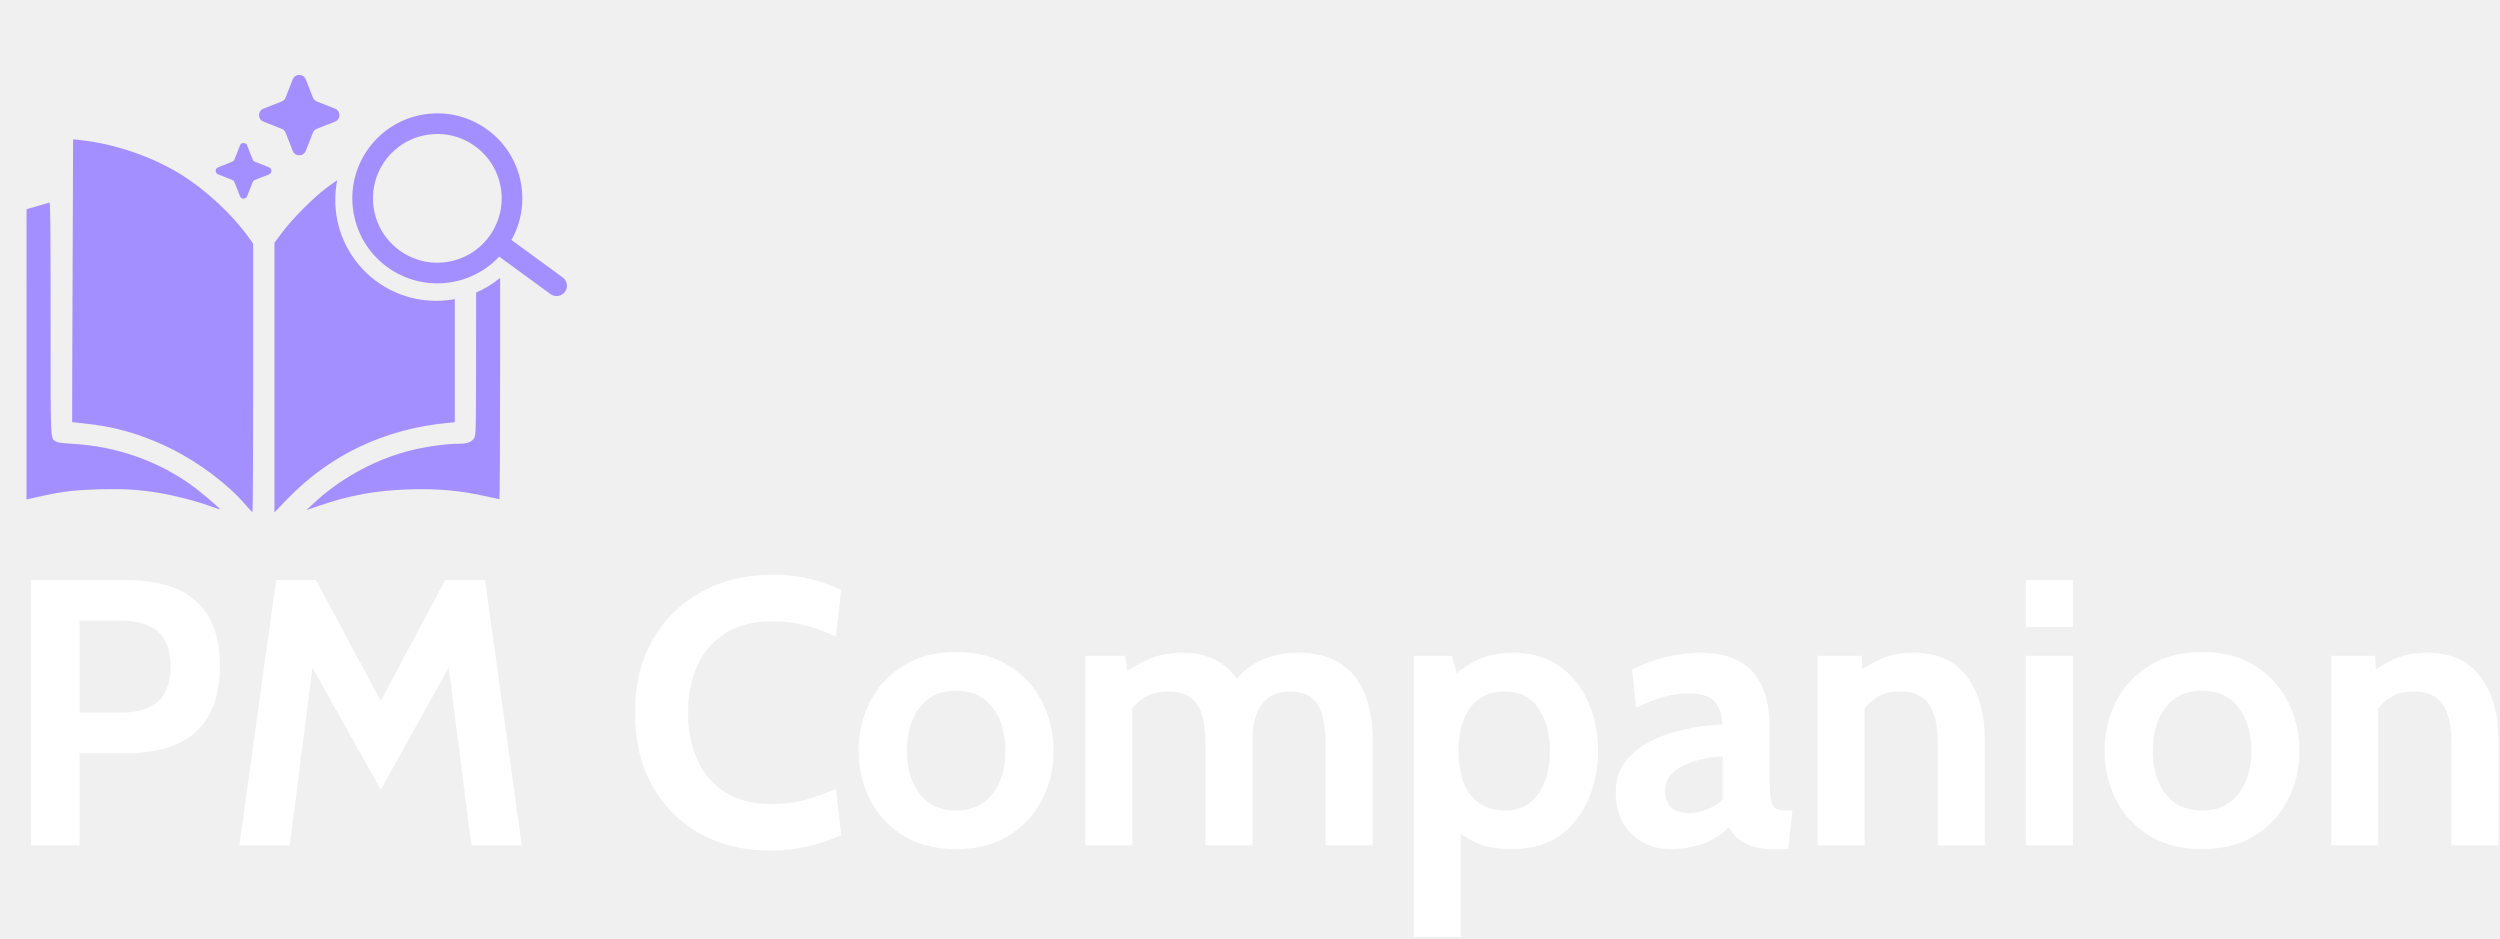
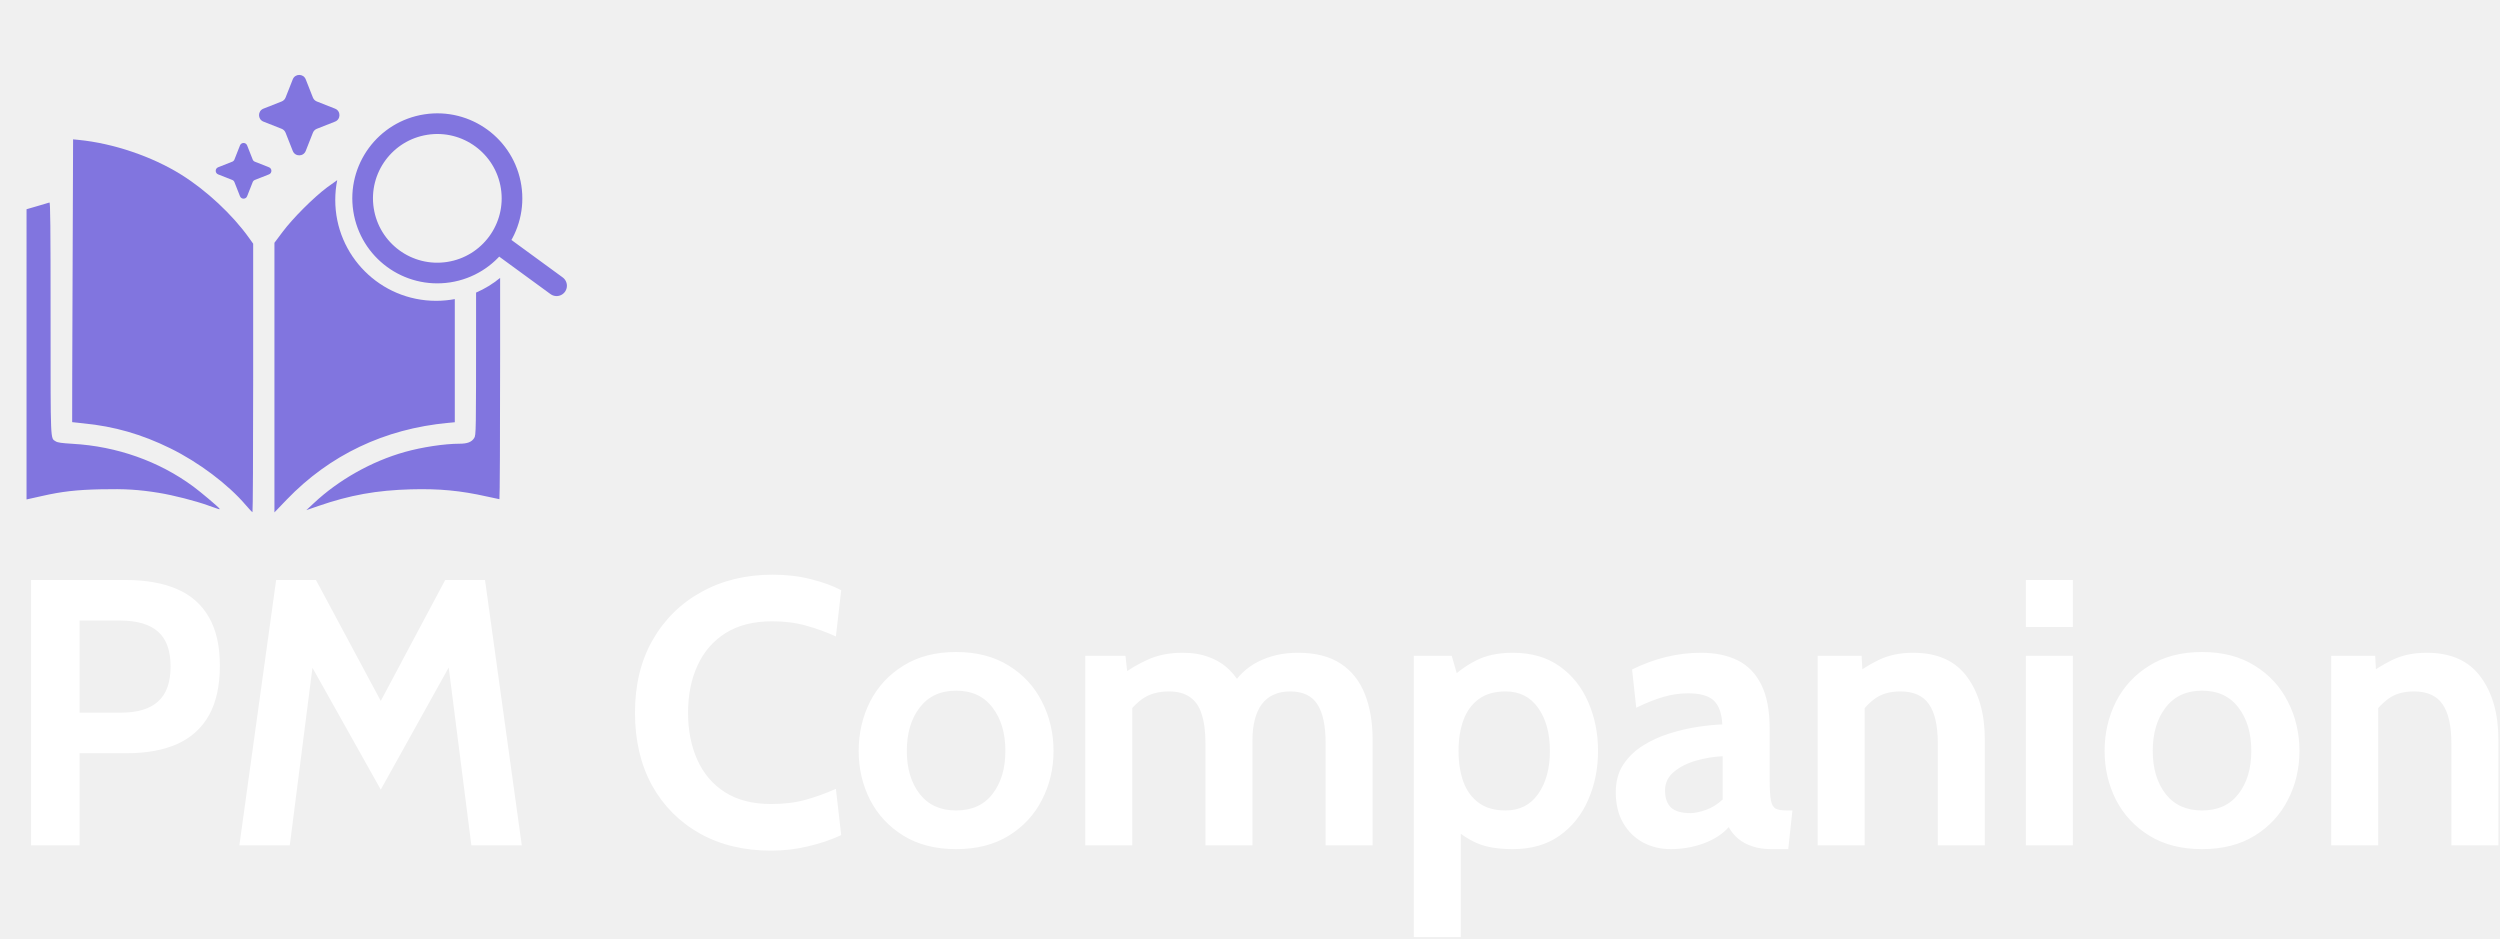
<svg xmlns="http://www.w3.org/2000/svg" width="1319" height="495" viewBox="0 0 1319 495" fill="none">
  <path d="M16.4 446V306H66.2C76.933 306 86 307.6 93.4 310.8C100.8 314 106.4 318.933 110.2 325.6C114.067 332.267 116 340.8 116 351.2C116 361.733 114.1 370.433 110.3 377.3C106.5 384.1 100.933 389.167 93.6 392.5C86.267 395.767 77.333 397.4 66.8 397.4H42V446H16.4ZM42 376H63.8C72.533 376 79.067 374.033 83.4 370.1C87.8 366.167 90 360 90 351.6C90 343.2 87.767 337.067 83.3 333.2C78.9 329.333 72.2 327.4 63.2 327.4H42V376ZM126.292 446L145.692 306H166.692L200.892 369.8L234.892 306H255.892L275.292 446H248.692L235.292 340.8L242.292 342.2L200.892 416.6L159.292 342.4L166.292 341L152.892 446H126.292ZM406.816 448.8C392.616 448.8 380.116 445.8 369.316 439.8C358.516 433.733 350.082 425.267 344.016 414.4C338.016 403.467 335.016 390.667 335.016 376C335.016 361.333 338.116 348.567 344.316 337.7C350.582 326.767 359.182 318.3 370.116 312.3C381.049 306.233 393.549 303.2 407.616 303.2C415.016 303.2 421.782 304 427.916 305.6C434.049 307.133 439.349 309.067 443.816 311.4L441.016 335.8C435.949 333.467 430.716 331.567 425.316 330.1C419.982 328.567 414.016 327.8 407.416 327.8C397.616 327.8 389.416 329.867 382.816 334C376.282 338.133 371.349 343.833 368.016 351.1C364.682 358.367 363.016 366.667 363.016 376C363.016 385.333 364.649 393.633 367.916 400.9C371.182 408.167 376.049 413.867 382.516 418C389.049 422.133 397.149 424.2 406.816 424.2C413.549 424.2 419.582 423.467 424.916 422C430.249 420.533 435.616 418.6 441.016 416.2L443.816 440.6C438.549 443.067 432.749 445.033 426.416 446.5C420.149 448.033 413.616 448.8 406.816 448.8ZM504.438 448C493.571 448 484.304 445.633 476.638 440.9C468.971 436.167 463.104 429.867 459.038 422C455.038 414.133 453.038 405.533 453.038 396.2C453.038 386.8 455.038 378.133 459.038 370.2C463.104 362.267 468.971 355.933 476.638 351.2C484.304 346.4 493.571 344 504.438 344C515.304 344 524.571 346.4 532.238 351.2C539.904 355.933 545.738 362.267 549.738 370.2C553.804 378.133 555.838 386.8 555.838 396.2C555.838 405.533 553.804 414.133 549.738 422C545.738 429.867 539.904 436.167 532.238 440.9C524.571 445.633 515.304 448 504.438 448ZM504.438 427.6C512.771 427.6 519.171 424.7 523.638 418.9C528.171 413.033 530.438 405.467 530.438 396.2C530.438 386.8 528.171 379.167 523.638 373.3C519.171 367.367 512.771 364.4 504.438 364.4C496.171 364.4 489.771 367.367 485.238 373.3C480.704 379.167 478.438 386.8 478.438 396.2C478.438 405.467 480.704 413.033 485.238 418.9C489.771 424.7 496.171 427.6 504.438 427.6ZM572.6 446V346H593.8L595.4 360.6L591.8 356.2C595.6 353.2 600.133 350.5 605.4 348.1C610.733 345.633 616.933 344.4 624 344.4C629.333 344.4 634.033 345.2 638.1 346.8C642.233 348.333 645.767 350.567 648.7 353.5C651.633 356.367 654 359.8 655.8 363.8L649.8 362.4C653 356.667 657.667 352.233 663.8 349.1C670 345.967 677 344.4 684.8 344.4C694 344.4 701.5 346.3 707.3 350.1C713.1 353.9 717.367 359.267 720.1 366.2C722.833 373.067 724.2 381.133 724.2 390.4V446H699.4V392.2C699.4 382.867 697.933 375.967 695 371.5C692.133 367.033 687.333 364.8 680.6 364.8C677.267 364.8 674.333 365.4 671.8 366.6C669.333 367.733 667.267 369.433 665.6 371.7C664 373.9 662.8 376.6 662 379.8C661.2 382.933 660.8 386.467 660.8 390.4V446H636V392.2C636 386 635.333 380.867 634 376.8C632.733 372.733 630.667 369.733 627.8 367.8C625 365.8 621.333 364.8 616.8 364.8C611 364.8 606.233 366.167 602.5 368.9C598.833 371.567 595.6 375.2 592.8 379.8L597.4 366.4V446H572.6ZM745.928 494.4V346H765.928L770.728 362.6L763.328 360C767.928 355.267 772.928 351.5 778.328 348.7C783.728 345.833 790.328 344.4 798.128 344.4C807.928 344.4 816.161 346.767 822.828 351.5C829.495 356.233 834.528 362.533 837.928 370.4C841.395 378.267 843.128 386.867 843.128 396.2C843.128 405.533 841.395 414.133 837.928 422C834.528 429.867 829.495 436.167 822.828 440.9C816.161 445.633 807.928 448 798.128 448C790.328 448 783.995 446.933 779.128 444.8C774.261 442.667 769.328 439.267 764.328 434.6L770.728 429.6V494.4H745.928ZM794.328 427.6C801.728 427.6 807.461 424.7 811.528 418.9C815.661 413.033 817.728 405.467 817.728 396.2C817.728 386.867 815.661 379.3 811.528 373.5C807.461 367.7 801.728 364.8 794.328 364.8C788.595 364.8 783.895 366.133 780.228 368.8C776.561 371.467 773.861 375.167 772.128 379.9C770.395 384.567 769.528 390 769.528 396.2C769.528 402.4 770.395 407.867 772.128 412.6C773.861 417.267 776.561 420.933 780.228 423.6C783.895 426.267 788.595 427.6 794.328 427.6ZM881.481 448C876.148 448 871.281 446.833 866.881 444.5C862.481 442.1 858.981 438.667 856.381 434.2C853.781 429.733 852.481 424.333 852.481 418C852.481 412.333 853.781 407.5 856.381 403.5C859.048 399.433 862.515 396.067 866.781 393.4C871.115 390.667 875.781 388.533 880.781 387C885.848 385.4 890.815 384.233 895.681 383.5C900.615 382.767 904.948 382.333 908.681 382.2C908.415 376.467 906.948 372.3 904.281 369.7C901.615 367.1 897.081 365.8 890.681 365.8C886.215 365.8 881.848 366.433 877.581 367.7C873.381 368.9 868.615 370.8 863.281 373.4L861.081 353.2C867.081 350.267 873.081 348.067 879.081 346.6C885.148 345.133 891.281 344.4 897.481 344.4C904.948 344.4 911.381 345.733 916.781 348.4C922.181 351.067 926.348 355.367 929.281 361.3C932.215 367.167 933.681 374.933 933.681 384.6V411.6C933.681 416.6 933.915 420.233 934.381 422.5C934.848 424.7 935.715 426.1 936.981 426.7C938.248 427.3 940.081 427.6 942.481 427.6H945.681L943.481 448H934.481C930.748 448 927.415 447.5 924.481 446.5C921.615 445.567 919.148 444.233 917.081 442.5C915.015 440.767 913.348 438.733 912.081 436.4C908.815 440.067 904.381 442.933 898.781 445C893.248 447 887.481 448 881.481 448ZM891.881 429C894.081 429 896.815 428.433 900.081 427.3C903.348 426.1 906.281 424.267 908.881 421.8V399C904.215 399.2 899.548 399.967 894.881 401.3C890.215 402.633 886.315 404.6 883.181 407.2C880.048 409.8 878.481 413.067 878.481 417C878.481 421.067 879.548 424.1 881.681 426.1C883.815 428.033 887.215 429 891.881 429ZM958.991 446V346H982.191L983.191 364.6L977.391 357C981.191 353.8 985.724 350.9 990.991 348.3C996.257 345.7 1002.39 344.4 1009.39 344.4C1022.19 344.4 1031.69 348.667 1037.89 357.2C1044.09 365.667 1047.19 376.667 1047.19 390.2V446H1022.39V392.2C1022.39 382.867 1020.82 375.967 1017.69 371.5C1014.62 367.033 1009.59 364.8 1002.59 364.8C996.924 364.8 992.291 366.2 988.691 369C985.091 371.733 981.924 375.4 979.191 380L983.791 367.8V446H958.991ZM1068.84 446V346H1093.64V446H1068.84ZM1068.84 330.8V306H1093.64V330.8H1068.84ZM1161.79 448C1150.92 448 1141.66 445.633 1133.99 440.9C1126.32 436.167 1120.46 429.867 1116.39 422C1112.39 414.133 1110.39 405.533 1110.39 396.2C1110.39 386.8 1112.39 378.133 1116.39 370.2C1120.46 362.267 1126.32 355.933 1133.99 351.2C1141.66 346.4 1150.92 344 1161.79 344C1172.66 344 1181.92 346.4 1189.59 351.2C1197.26 355.933 1203.09 362.267 1207.09 370.2C1211.16 378.133 1213.19 386.8 1213.19 396.2C1213.19 405.533 1211.16 414.133 1207.09 422C1203.09 429.867 1197.26 436.167 1189.59 440.9C1181.92 445.633 1172.66 448 1161.79 448ZM1161.79 427.6C1170.12 427.6 1176.52 424.7 1180.99 418.9C1185.52 413.033 1187.79 405.467 1187.79 396.2C1187.79 386.8 1185.52 379.167 1180.99 373.3C1176.52 367.367 1170.12 364.4 1161.79 364.4C1153.52 364.4 1147.12 367.367 1142.59 373.3C1138.06 379.167 1135.79 386.8 1135.79 396.2C1135.79 405.467 1138.06 413.033 1142.59 418.9C1147.12 424.7 1153.52 427.6 1161.79 427.6ZM1229.95 446V346H1253.15L1254.15 364.6L1248.35 357C1252.15 353.8 1256.68 350.9 1261.95 348.3C1267.22 345.7 1273.35 344.4 1280.35 344.4C1293.15 344.4 1302.65 348.667 1308.85 357.2C1315.05 365.667 1318.15 376.667 1318.15 390.2V446H1293.35V392.2C1293.35 382.867 1291.78 375.967 1288.65 371.5C1285.58 367.033 1280.55 364.8 1273.55 364.8C1267.88 364.8 1263.25 366.2 1259.65 369C1256.05 371.733 1252.88 375.4 1250.15 380L1254.75 367.8V446H1229.95Z" fill="white" />
-   <path d="M262.477 127.983L293.653 150.755M269.669 98.644C272.986 120.149 258.241 140.271 236.737 143.588C215.231 146.906 195.109 132.161 191.792 110.656C188.475 89.151 203.219 69.029 224.724 65.712C246.229 62.395 266.351 77.139 269.669 98.644Z" stroke="#A38FFF" stroke-width="10.9" stroke-linecap="round" stroke-linejoin="round" />
-   <path d="M177.911 95.051C177.237 98.434 176.882 101.932 176.882 105.513C176.882 134.895 200.701 158.714 230.083 158.714C233.456 158.714 236.755 158.399 239.953 157.799V222.778L236.415 223.111C202.939 226.226 173.917 240.038 151.217 263.654L144.789 270.342V128.099L149.042 122.417C154.472 115.162 165.394 104.233 172.615 98.83C174.367 97.519 176.132 96.259 177.911 95.051ZM41.535 73.811C59.798 75.623 80.182 82.523 95.605 92.141C108.896 100.429 122.622 113.226 131.372 125.488L133.574 128.574V199.399C133.574 238.328 133.408 270.178 133.208 270.21C133 270.203 131.405 268.518 129.66 266.469C120.38 255.573 104.889 243.919 89.887 236.546C74.738 229.1 60.349 224.964 44.013 223.365C40.792 223.053 38.121 222.761 38.078 222.719C38.037 222.587 38.12 189.009 38.286 148.081L38.562 73.52L41.535 73.811ZM263.866 187.022C263.866 229.001 263.7 263.35 263.494 263.376C263.286 263.376 260.268 262.729 256.783 261.938C243.011 258.836 231.669 257.77 216.773 258.172C198.706 258.671 184.663 261.191 167.971 266.959L161.626 269.151L165.53 265.507C178.669 253.181 196.063 243.385 213.535 238.469C222.678 235.898 234.568 234.103 242.461 234.103C246.599 234.103 248.895 233.208 250.189 231.082C251.164 229.479 251.174 228.785 251.176 168.289V154.368C255.779 152.378 260.046 149.757 263.866 146.613V187.022ZM26.079 106.848C26.564 106.64 26.689 119.113 26.689 167.96C26.689 234.709 26.544 230.988 29.392 232.86C30.383 233.505 32.442 233.797 38.322 234.151C61.694 235.484 83.872 243.332 101.977 256.685C105.881 259.565 115.251 267.473 115.788 268.341C116.163 268.945 115.912 268.883 109.896 266.717L109.896 266.694C102.963 264.212 91.515 261.287 83.786 260.025C73.278 258.318 66.028 257.864 53.148 258.151C40.352 258.422 32.611 259.317 22.052 261.714C19.099 262.38 16.079 263.067 15.341 263.213L14 263.505L14.002 186.947L14.005 110.387L19.737 108.722C22.89 107.806 25.744 106.952 26.079 106.848Z" fill="#A38FFF" />
-   <path d="M161.299 41.855C160.076 38.753 155.686 38.753 154.463 41.855L150.672 51.467C150.298 52.414 149.548 53.164 148.601 53.537L138.989 57.328C135.887 58.552 135.887 62.942 138.989 64.165L148.601 67.956C149.548 68.329 150.298 69.079 150.672 70.026L154.463 79.638C155.686 82.74 160.076 82.74 161.299 79.638L165.09 70.026C165.464 69.079 166.213 68.329 167.16 67.956L176.773 64.165C179.875 62.942 179.875 58.552 176.773 57.328L167.16 53.537C166.213 53.164 165.464 52.414 165.09 51.467L161.299 41.855Z" fill="#A38FFF" />
-   <path d="M130.38 76.715C129.708 75.01 127.295 75.01 126.623 76.715L123.683 84.169C123.478 84.69 123.066 85.102 122.545 85.307L115.09 88.247C113.386 88.92 113.386 91.332 115.09 92.004L122.545 94.944C123.066 95.15 123.478 95.561 123.683 96.082L126.623 103.537C127.295 105.241 129.708 105.241 130.38 103.537L133.32 96.082C133.525 95.561 133.937 95.15 134.458 94.944L141.913 92.004C143.617 91.332 143.617 88.92 141.913 88.247L134.458 85.307C133.937 85.102 133.525 84.69 133.32 84.169L130.38 76.715Z" fill="#A38FFF" />
+   <path d="M262.477 127.983L293.653 150.755M269.669 98.644C272.986 120.149 258.241 140.271 236.737 143.588C215.231 146.906 195.109 132.161 191.792 110.656C188.475 89.151 203.219 69.029 224.724 65.712C246.229 62.395 266.351 77.139 269.669 98.644Z" stroke="#8175DF" stroke-width="10.9" stroke-linecap="round" stroke-linejoin="round" />
+   <path d="M177.911 95.051C177.237 98.434 176.882 101.932 176.882 105.513C176.882 134.895 200.701 158.714 230.083 158.714C233.456 158.714 236.755 158.399 239.953 157.799V222.778L236.415 223.111C202.939 226.226 173.917 240.038 151.217 263.654L144.789 270.342V128.099L149.042 122.417C154.472 115.162 165.394 104.233 172.615 98.83C174.367 97.519 176.132 96.259 177.911 95.051ZM41.535 73.811C59.798 75.623 80.182 82.523 95.605 92.141C108.896 100.429 122.622 113.226 131.372 125.488L133.574 128.574V199.399C133.574 238.328 133.408 270.178 133.208 270.21C133 270.203 131.405 268.518 129.66 266.469C120.38 255.573 104.889 243.919 89.887 236.546C74.738 229.1 60.349 224.964 44.013 223.365C40.792 223.053 38.121 222.761 38.078 222.719C38.037 222.587 38.12 189.009 38.286 148.081L38.562 73.52L41.535 73.811ZM263.866 187.022C263.866 229.001 263.7 263.35 263.494 263.376C263.286 263.376 260.268 262.729 256.783 261.938C243.011 258.836 231.669 257.77 216.773 258.172C198.706 258.671 184.663 261.191 167.971 266.959L161.626 269.151L165.53 265.507C178.669 253.181 196.063 243.385 213.535 238.469C222.678 235.898 234.568 234.103 242.461 234.103C246.599 234.103 248.895 233.208 250.189 231.082C251.164 229.479 251.174 228.785 251.176 168.289V154.368C255.779 152.378 260.046 149.757 263.866 146.613V187.022ZM26.079 106.848C26.564 106.64 26.689 119.113 26.689 167.96C26.689 234.709 26.544 230.988 29.392 232.86C30.383 233.505 32.442 233.797 38.322 234.151C61.694 235.484 83.872 243.332 101.977 256.685C105.881 259.565 115.251 267.473 115.788 268.341C116.163 268.945 115.912 268.883 109.896 266.717L109.896 266.694C102.963 264.212 91.515 261.287 83.786 260.025C73.278 258.318 66.028 257.864 53.148 258.151C40.352 258.422 32.611 259.317 22.052 261.714C19.099 262.38 16.079 263.067 15.341 263.213L14 263.505L14.002 186.947L14.005 110.387L19.737 108.722C22.89 107.806 25.744 106.952 26.079 106.848Z" fill="#8175DF" />
+   <path d="M161.299 41.855C160.076 38.753 155.686 38.753 154.463 41.855L150.672 51.467C150.298 52.414 149.548 53.164 148.601 53.537L138.989 57.328C135.887 58.552 135.887 62.942 138.989 64.165L148.601 67.956C149.548 68.329 150.298 69.079 150.672 70.026L154.463 79.638C155.686 82.74 160.076 82.74 161.299 79.638L165.09 70.026C165.464 69.079 166.213 68.329 167.16 67.956L176.773 64.165C179.875 62.942 179.875 58.552 176.773 57.328L167.16 53.537C166.213 53.164 165.464 52.414 165.09 51.467L161.299 41.855Z" fill="#8175DF" />
+   <path d="M130.38 76.715C129.708 75.01 127.295 75.01 126.623 76.715L123.683 84.169C123.478 84.69 123.066 85.102 122.545 85.307L115.09 88.247C113.386 88.92 113.386 91.332 115.09 92.004L122.545 94.944C123.066 95.15 123.478 95.561 123.683 96.082L126.623 103.537C127.295 105.241 129.708 105.241 130.38 103.537L133.32 96.082C133.525 95.561 133.937 95.15 134.458 94.944L141.913 92.004C143.617 91.332 143.617 88.92 141.913 88.247L134.458 85.307C133.937 85.102 133.525 84.69 133.32 84.169L130.38 76.715Z" fill="#8175DF" />
</svg>
